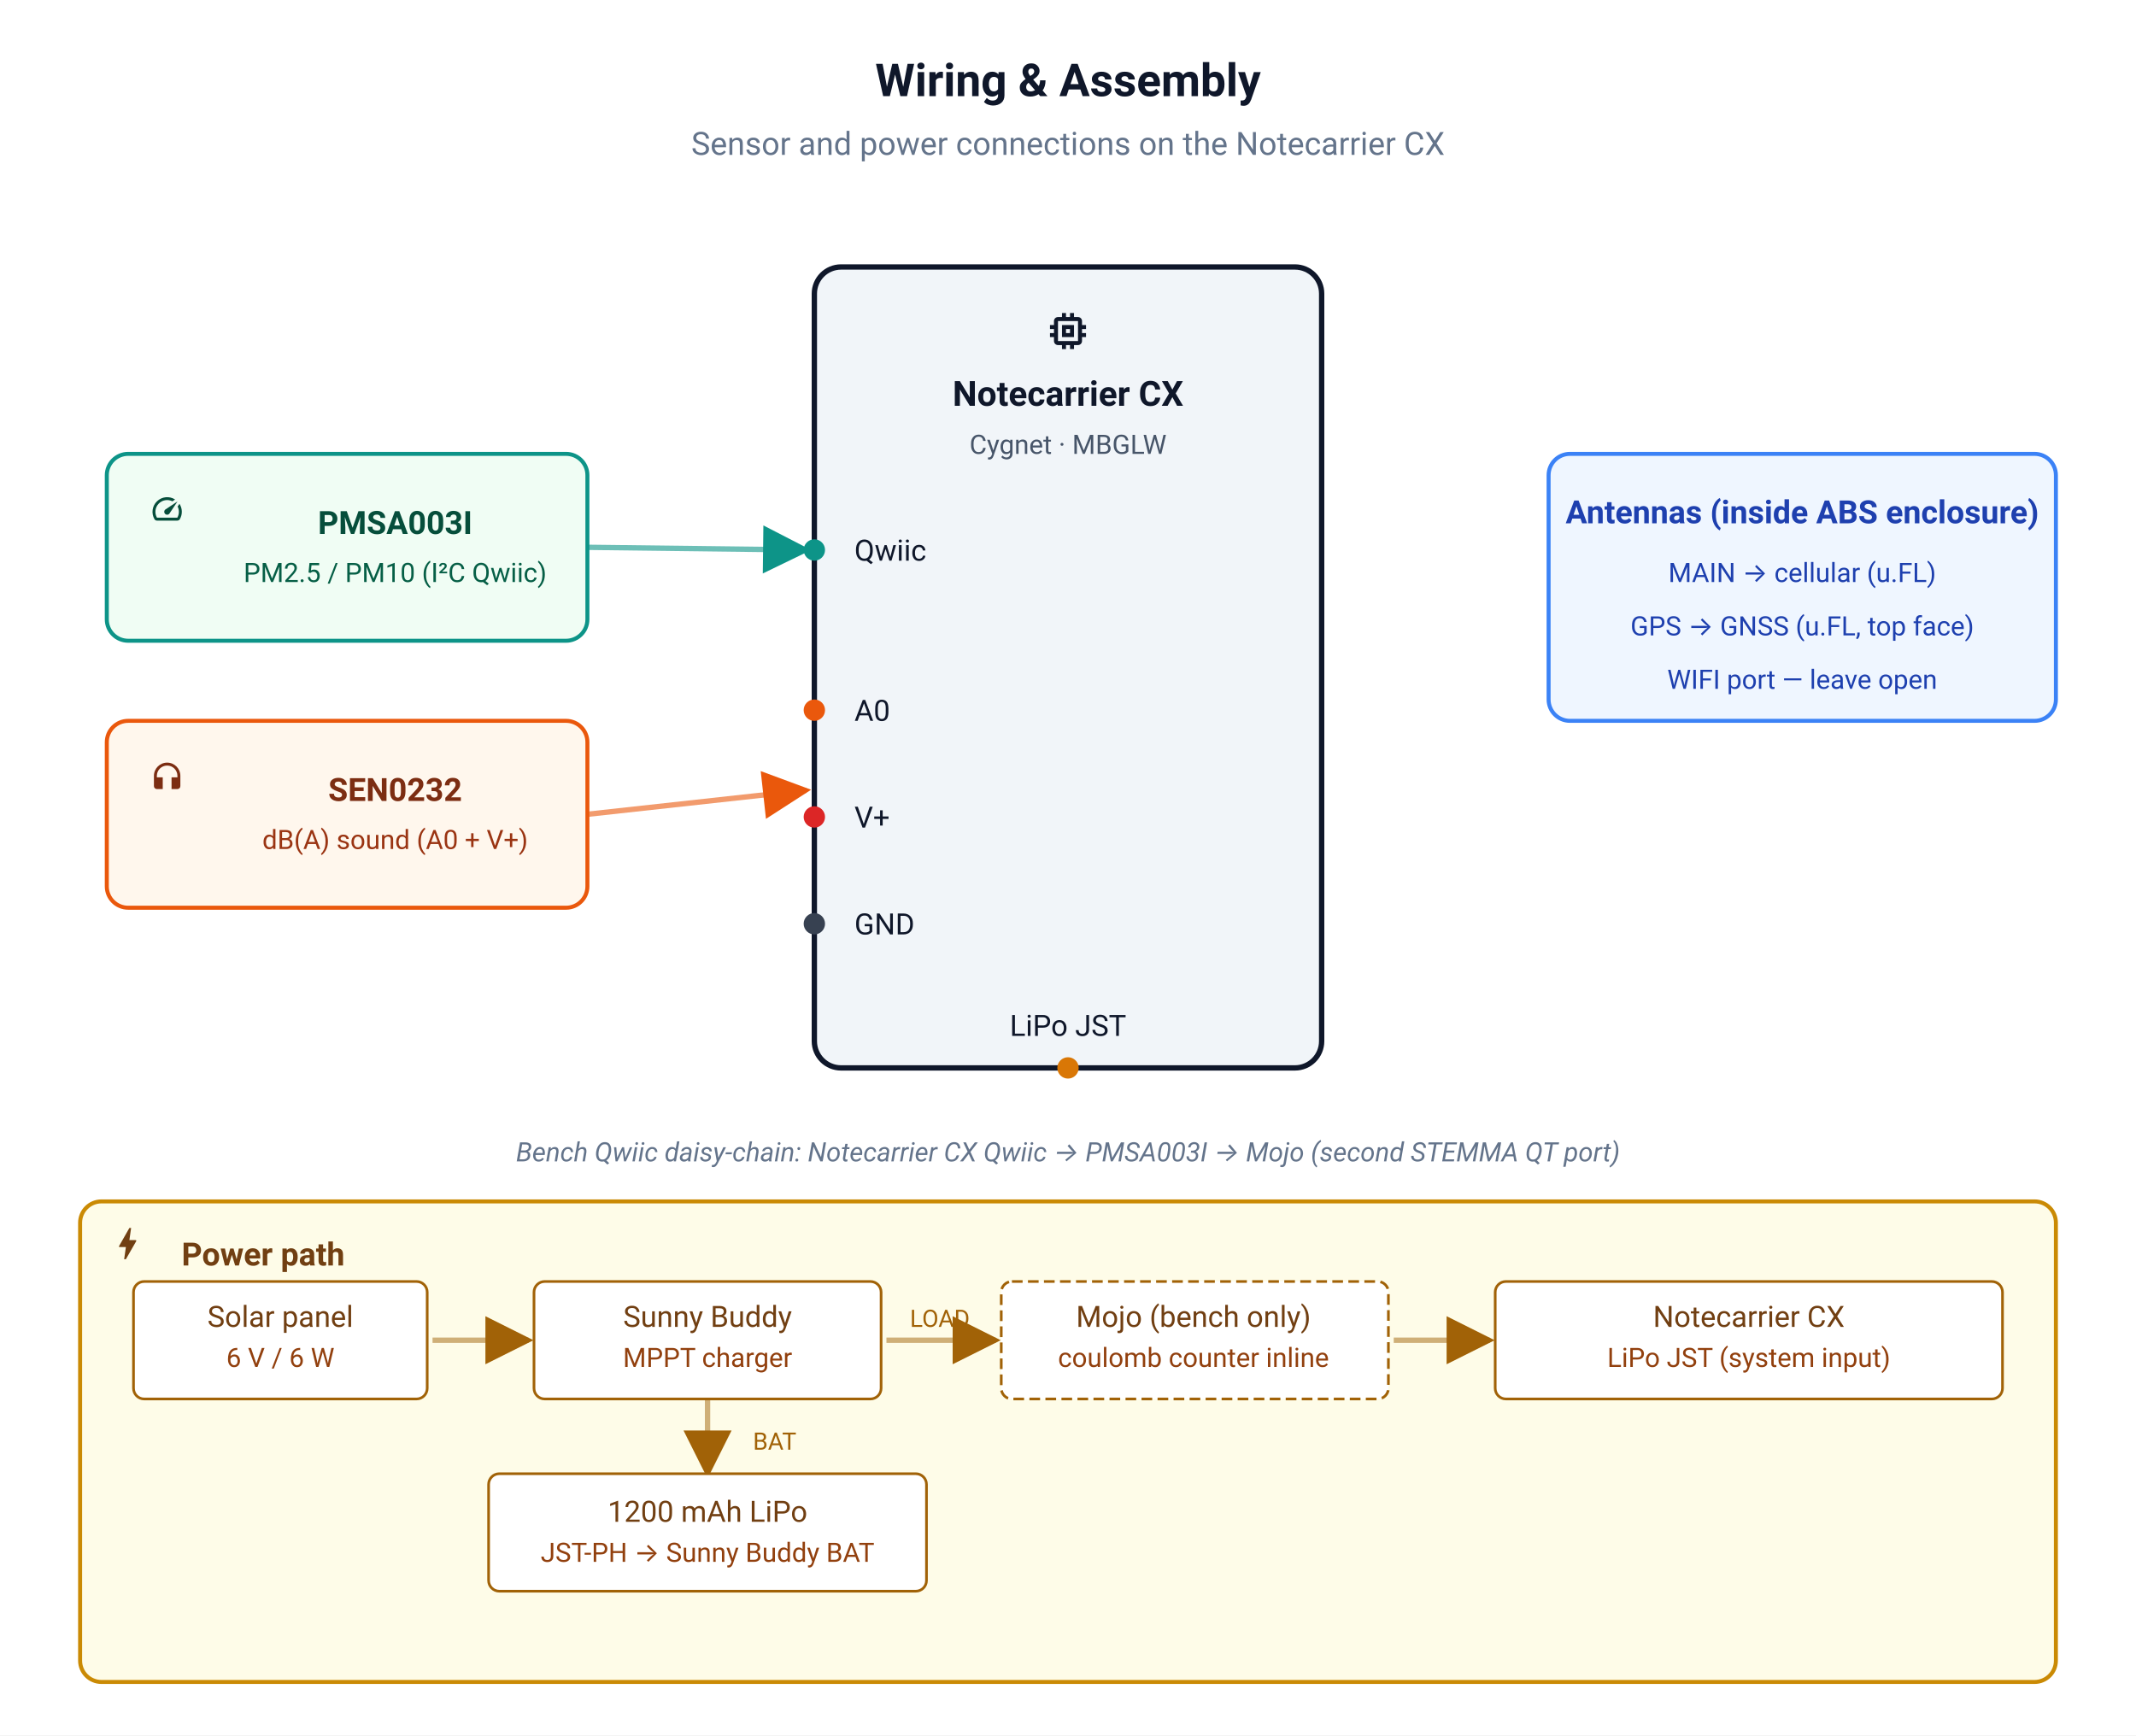
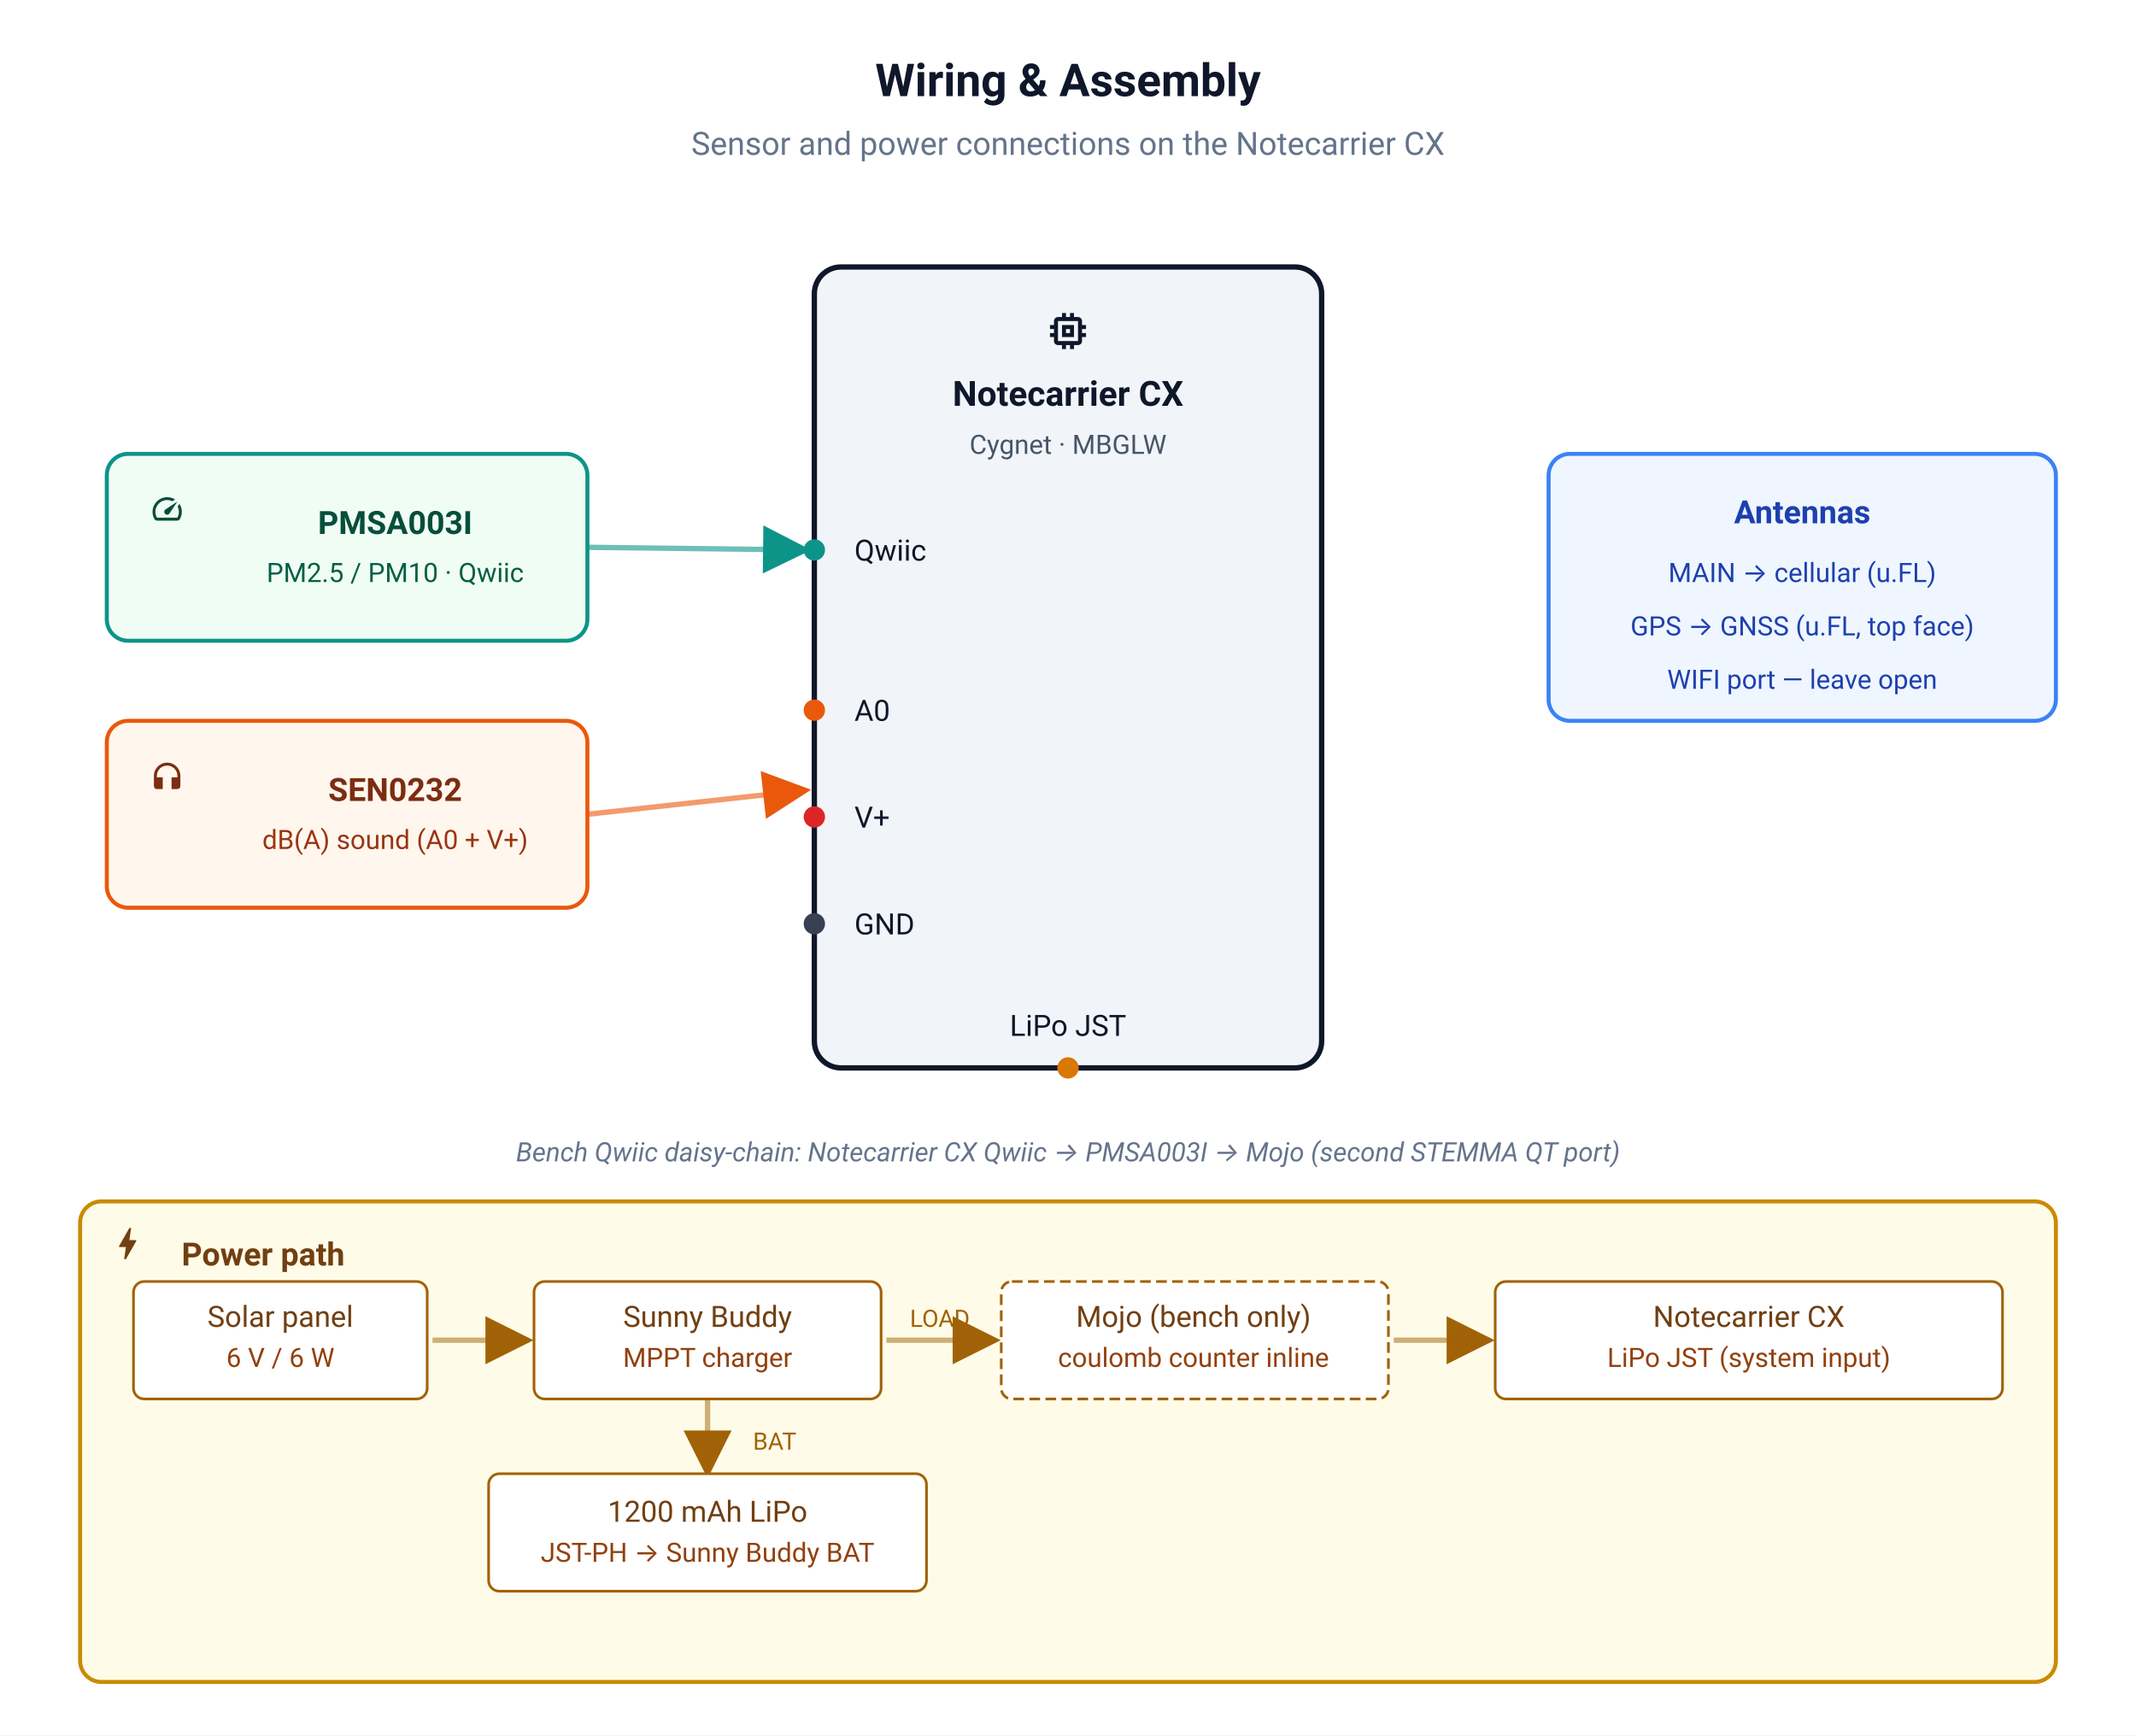
<svg xmlns="http://www.w3.org/2000/svg" viewBox="0 0 800 650" width="800" font-family="-apple-system,BlinkMacSystemFont,'Segoe UI',Roboto,sans-serif">
  <defs>
    <marker id="ar-teal" viewBox="0 0 10 10" refX="9" refY="5" markerWidth="9" markerHeight="9" orient="auto-start-reverse">
      <path d="M0,0 L10,5 L0,10 z" fill="#0d9488" />
    </marker>
    <marker id="ar-orange" viewBox="0 0 10 10" refX="9" refY="5" markerWidth="9" markerHeight="9" orient="auto-start-reverse">
      <path d="M0,0 L10,5 L0,10 z" fill="#ea580c" />
    </marker>
    <marker id="ar-amber" viewBox="0 0 10 10" refX="9" refY="5" markerWidth="9" markerHeight="9" orient="auto-start-reverse">
      <path d="M0,0 L10,5 L0,10 z" fill="#d97706" />
    </marker>
    <marker id="ar-brown" viewBox="0 0 10 10" refX="9" refY="5" markerWidth="9" markerHeight="9" orient="auto-start-reverse">
      <path d="M0,0 L10,5 L0,10 z" fill="#a16207" />
    </marker>
  </defs>
  <rect width="800" height="650" fill="#ffffff" />
  <text x="400" y="36" text-anchor="middle" font-size="17" font-weight="700" fill="#0f172a">Wiring &amp; Assembly</text>
  <text x="400" y="58" text-anchor="middle" font-size="12" fill="#64748b">Sensor and power connections on the Notecarrier CX</text>
  <rect x="305" y="100" width="190" height="300" rx="10" fill="#f1f5f9" stroke="#0f172a" stroke-width="2" />
  <g transform="translate(391,115) scale(0.75)" fill="#0f172a">
    <path d="M15 9H9v6h6V9zm-2 4h-2v-2h2v2zm8-2V9h-2V7c0-1.1-.9-2-2-2h-2V3h-2v2h-2V3H9v2H7c-1.1 0-2 .9-2 2v2H3v2h2v2H3v2h2v2c0 1.1.9 2 2 2h2v2h2v-2h2v2h2v-2h2c1.1 0 2-.9 2-2v-2h2v-2h-2v-2h2zm-4 6H7V7h10v10z" />
  </g>
  <text x="400" y="152" text-anchor="middle" font-size="13" font-weight="700" fill="#0f172a">Notecarrier CX</text>
  <text x="400" y="170" text-anchor="middle" font-size="10" fill="#475569">Cygnet · MBGLW</text>
  <g font-size="11" fill="#0f172a">
    <text x="320" y="210">Qwiic</text>
    <text x="320" y="270">A0</text>
    <text x="320" y="310">V+</text>
    <text x="320" y="350">GND</text>
    <text x="400" y="388" text-anchor="middle">LiPo JST</text>
  </g>
  <circle cx="305" cy="206" r="4" fill="#0d9488" />
  <circle cx="305" cy="266" r="4" fill="#ea580c" />
  <circle cx="305" cy="306" r="4" fill="#dc2626" />
  <circle cx="305" cy="346" r="4" fill="#374151" />
  <circle cx="400" cy="400" r="4" fill="#d97706" />
  <rect x="40" y="170" width="180" height="70" rx="8" fill="#f0fdf4" stroke="#0d9488" stroke-width="1.5" />
  <g transform="translate(56,184) scale(0.55)" fill="#064e3b">
    <path d="M20.38 8.57l-1.23 1.85a8 8 0 0 1-.22 7.58H5.07A8 8 0 0 1 15.58 6.85l1.85-1.23A10 10 0 0 0 3.35 19a2 2 0 0 0 1.72 1h13.85a2 2 0 0 0 1.74-1 10 10 0 0 0-.27-10.44zm-9.79 6.84a2 2 0 0 0 2.83 0l5.66-8.49-8.49 5.66a2 2 0 0 0 0 2.83z" />
  </g>
  <text x="148" y="200" text-anchor="middle" font-size="12" font-weight="700" fill="#064e3b">PMSA003I</text>
-   <text x="148" y="218" text-anchor="middle" font-size="10" fill="#065f46">PM2.5 / PM10  (I²C Qwiic)</text>
+   <text x="148" y="218" text-anchor="middle" font-size="10" fill="#065f46">PM2.5 / PM10 · Qwiic</text>
  <rect x="40" y="270" width="180" height="70" rx="8" fill="#fff7ed" stroke="#ea580c" stroke-width="1.5" />
  <g transform="translate(56,284) scale(0.55)" fill="#7c2d12">
    <path d="M12 3c-4.97 0-9 4.03-9 9v7c0 1.1.9 2 2 2h4v-8H5v-1c0-3.87 3.13-7 7-7s7 3.13 7 7v1h-4v8h4c1.1 0 2-.9 2-2v-7c0-4.97-4.03-9-9-9z" />
  </g>
  <text x="148" y="300" text-anchor="middle" font-size="12" font-weight="700" fill="#7c2d12">SEN0232</text>
  <text x="148" y="318" text-anchor="middle" font-size="10" fill="#9a3412">dB(A) sound  (A0 + V+)</text>
  <line x1="220" y1="205" x2="302" y2="206" stroke="#0d9488" stroke-opacity="0.6" stroke-width="2" marker-end="url(#ar-teal)" />
  <line x1="220" y1="305" x2="302" y2="296" stroke="#ea580c" stroke-opacity="0.6" stroke-width="2" marker-end="url(#ar-orange)" />
  <rect x="580" y="170" width="190" height="100" rx="8" fill="#eff6ff" stroke="#3b82f6" stroke-width="1.5" />
-   <text x="675" y="196" text-anchor="middle" font-size="12" font-weight="700" fill="#1e40af">Antennas (inside ABS enclosure)</text>
+   <text x="675" y="196" text-anchor="middle" font-size="12" font-weight="700" fill="#1e40af">Antennas</text>
  <g font-size="10" fill="#1e40af">
    <text x="675" y="218" text-anchor="middle">MAIN → cellular (u.FL)</text>
    <text x="675" y="238" text-anchor="middle">GPS → GNSS (u.FL, top face)</text>
    <text x="675" y="258" text-anchor="middle">WIFI port — leave open</text>
  </g>
  <text x="400" y="435" text-anchor="middle" font-size="10" fill="#64748b" font-style="italic">Bench Qwiic daisy-chain: Notecarrier CX Qwiic → PMSA003I → Mojo (second STEMMA QT port)</text>
  <rect x="30" y="450" width="740" height="180" rx="8" fill="#fefce8" stroke="#ca8a04" stroke-width="1.5" />
  <g transform="translate(40,458) scale(0.65)" fill="#713f12">
    <path d="M11 21h-1l1-7H7.5c-.88 0-.33-.75-.31-.78C8.48 10.94 10.42 7.54 13.01 3h1l-1 7h3.51c.4 0 .62.19.4.66C12.97 17.55 11 21 11 21z" />
  </g>
  <text x="68" y="474" font-size="12" font-weight="700" fill="#713f12">Power path</text>
  <rect x="50" y="480" width="110" height="44" rx="4" fill="#ffffff" stroke="#a16207" />
  <text x="105" y="497" text-anchor="middle" font-size="11" fill="#713f12">Solar panel</text>
  <text x="105" y="512" text-anchor="middle" font-size="10" fill="#92400e">6 V / 6 W</text>
  <rect x="200" y="480" width="130" height="44" rx="4" fill="#ffffff" stroke="#a16207" />
  <text x="265" y="497" text-anchor="middle" font-size="11" fill="#713f12">Sunny Buddy</text>
  <text x="265" y="512" text-anchor="middle" font-size="10" fill="#92400e">MPPT charger</text>
  <rect x="375" y="480" width="145" height="44" rx="4" fill="#ffffff" stroke="#a16207" stroke-dasharray="4,2" />
  <text x="447" y="497" text-anchor="middle" font-size="11" fill="#713f12">Mojo (bench only)</text>
  <text x="447" y="512" text-anchor="middle" font-size="10" fill="#92400e">coulomb counter inline</text>
  <rect x="560" y="480" width="190" height="44" rx="4" fill="#ffffff" stroke="#a16207" />
  <text x="655" y="497" text-anchor="middle" font-size="11" fill="#713f12">Notecarrier CX</text>
  <text x="655" y="512" text-anchor="middle" font-size="10" fill="#92400e">LiPo JST (system input)</text>
  <line x1="162" y1="502" x2="198" y2="502" stroke="#a16207" stroke-opacity="0.5" stroke-width="2" marker-end="url(#ar-brown)" />
  <line x1="332" y1="502" x2="373" y2="502" stroke="#a16207" stroke-opacity="0.5" stroke-width="2" marker-end="url(#ar-brown)" />
  <text x="352" y="497" text-anchor="middle" font-size="9" fill="#a16207">LOAD</text>
  <line x1="522" y1="502" x2="558" y2="502" stroke="#a16207" stroke-opacity="0.5" stroke-width="2" marker-end="url(#ar-brown)" />
  <line x1="265" y1="524" x2="265" y2="552" stroke="#a16207" stroke-opacity="0.5" stroke-width="2" marker-end="url(#ar-brown)" />
  <text x="282" y="543" font-size="9" fill="#a16207">BAT</text>
  <rect x="183" y="552" width="164" height="44" rx="4" fill="#ffffff" stroke="#a16207" />
  <text x="265" y="570" text-anchor="middle" font-size="11" fill="#713f12">1200 mAh LiPo</text>
  <text x="265" y="585" text-anchor="middle" font-size="10" fill="#92400e">JST-PH → Sunny Buddy BAT</text>
</svg>
